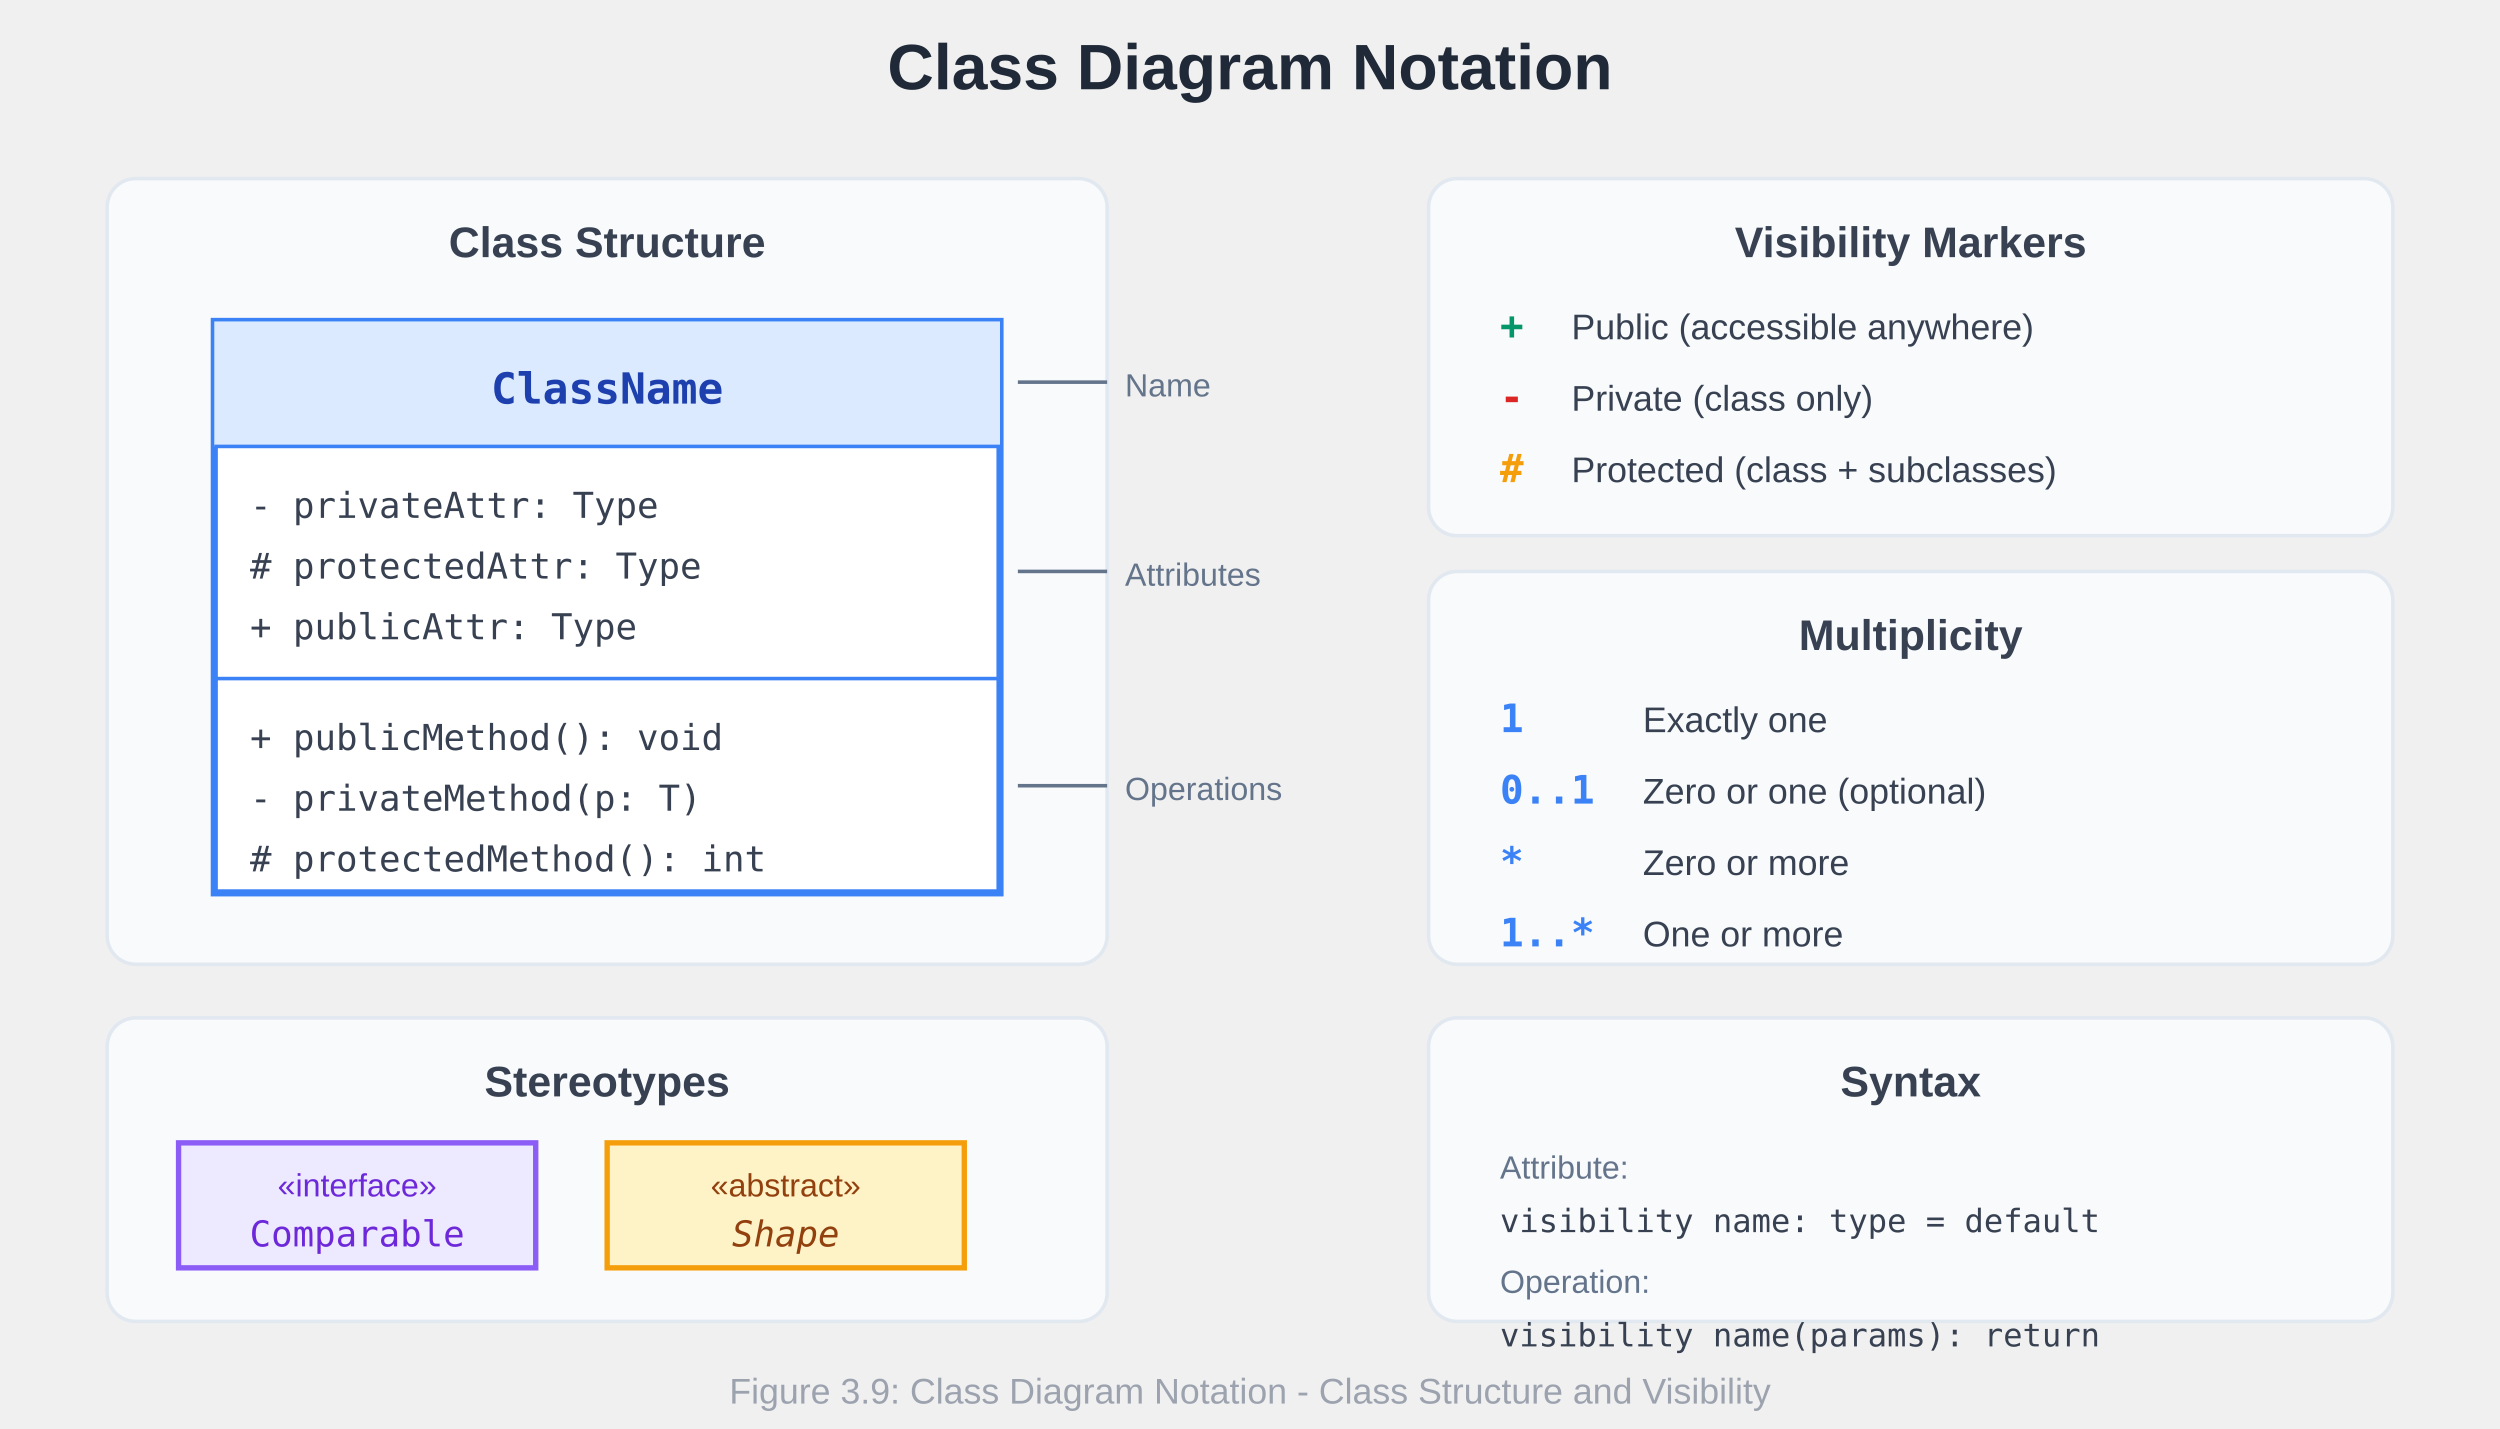
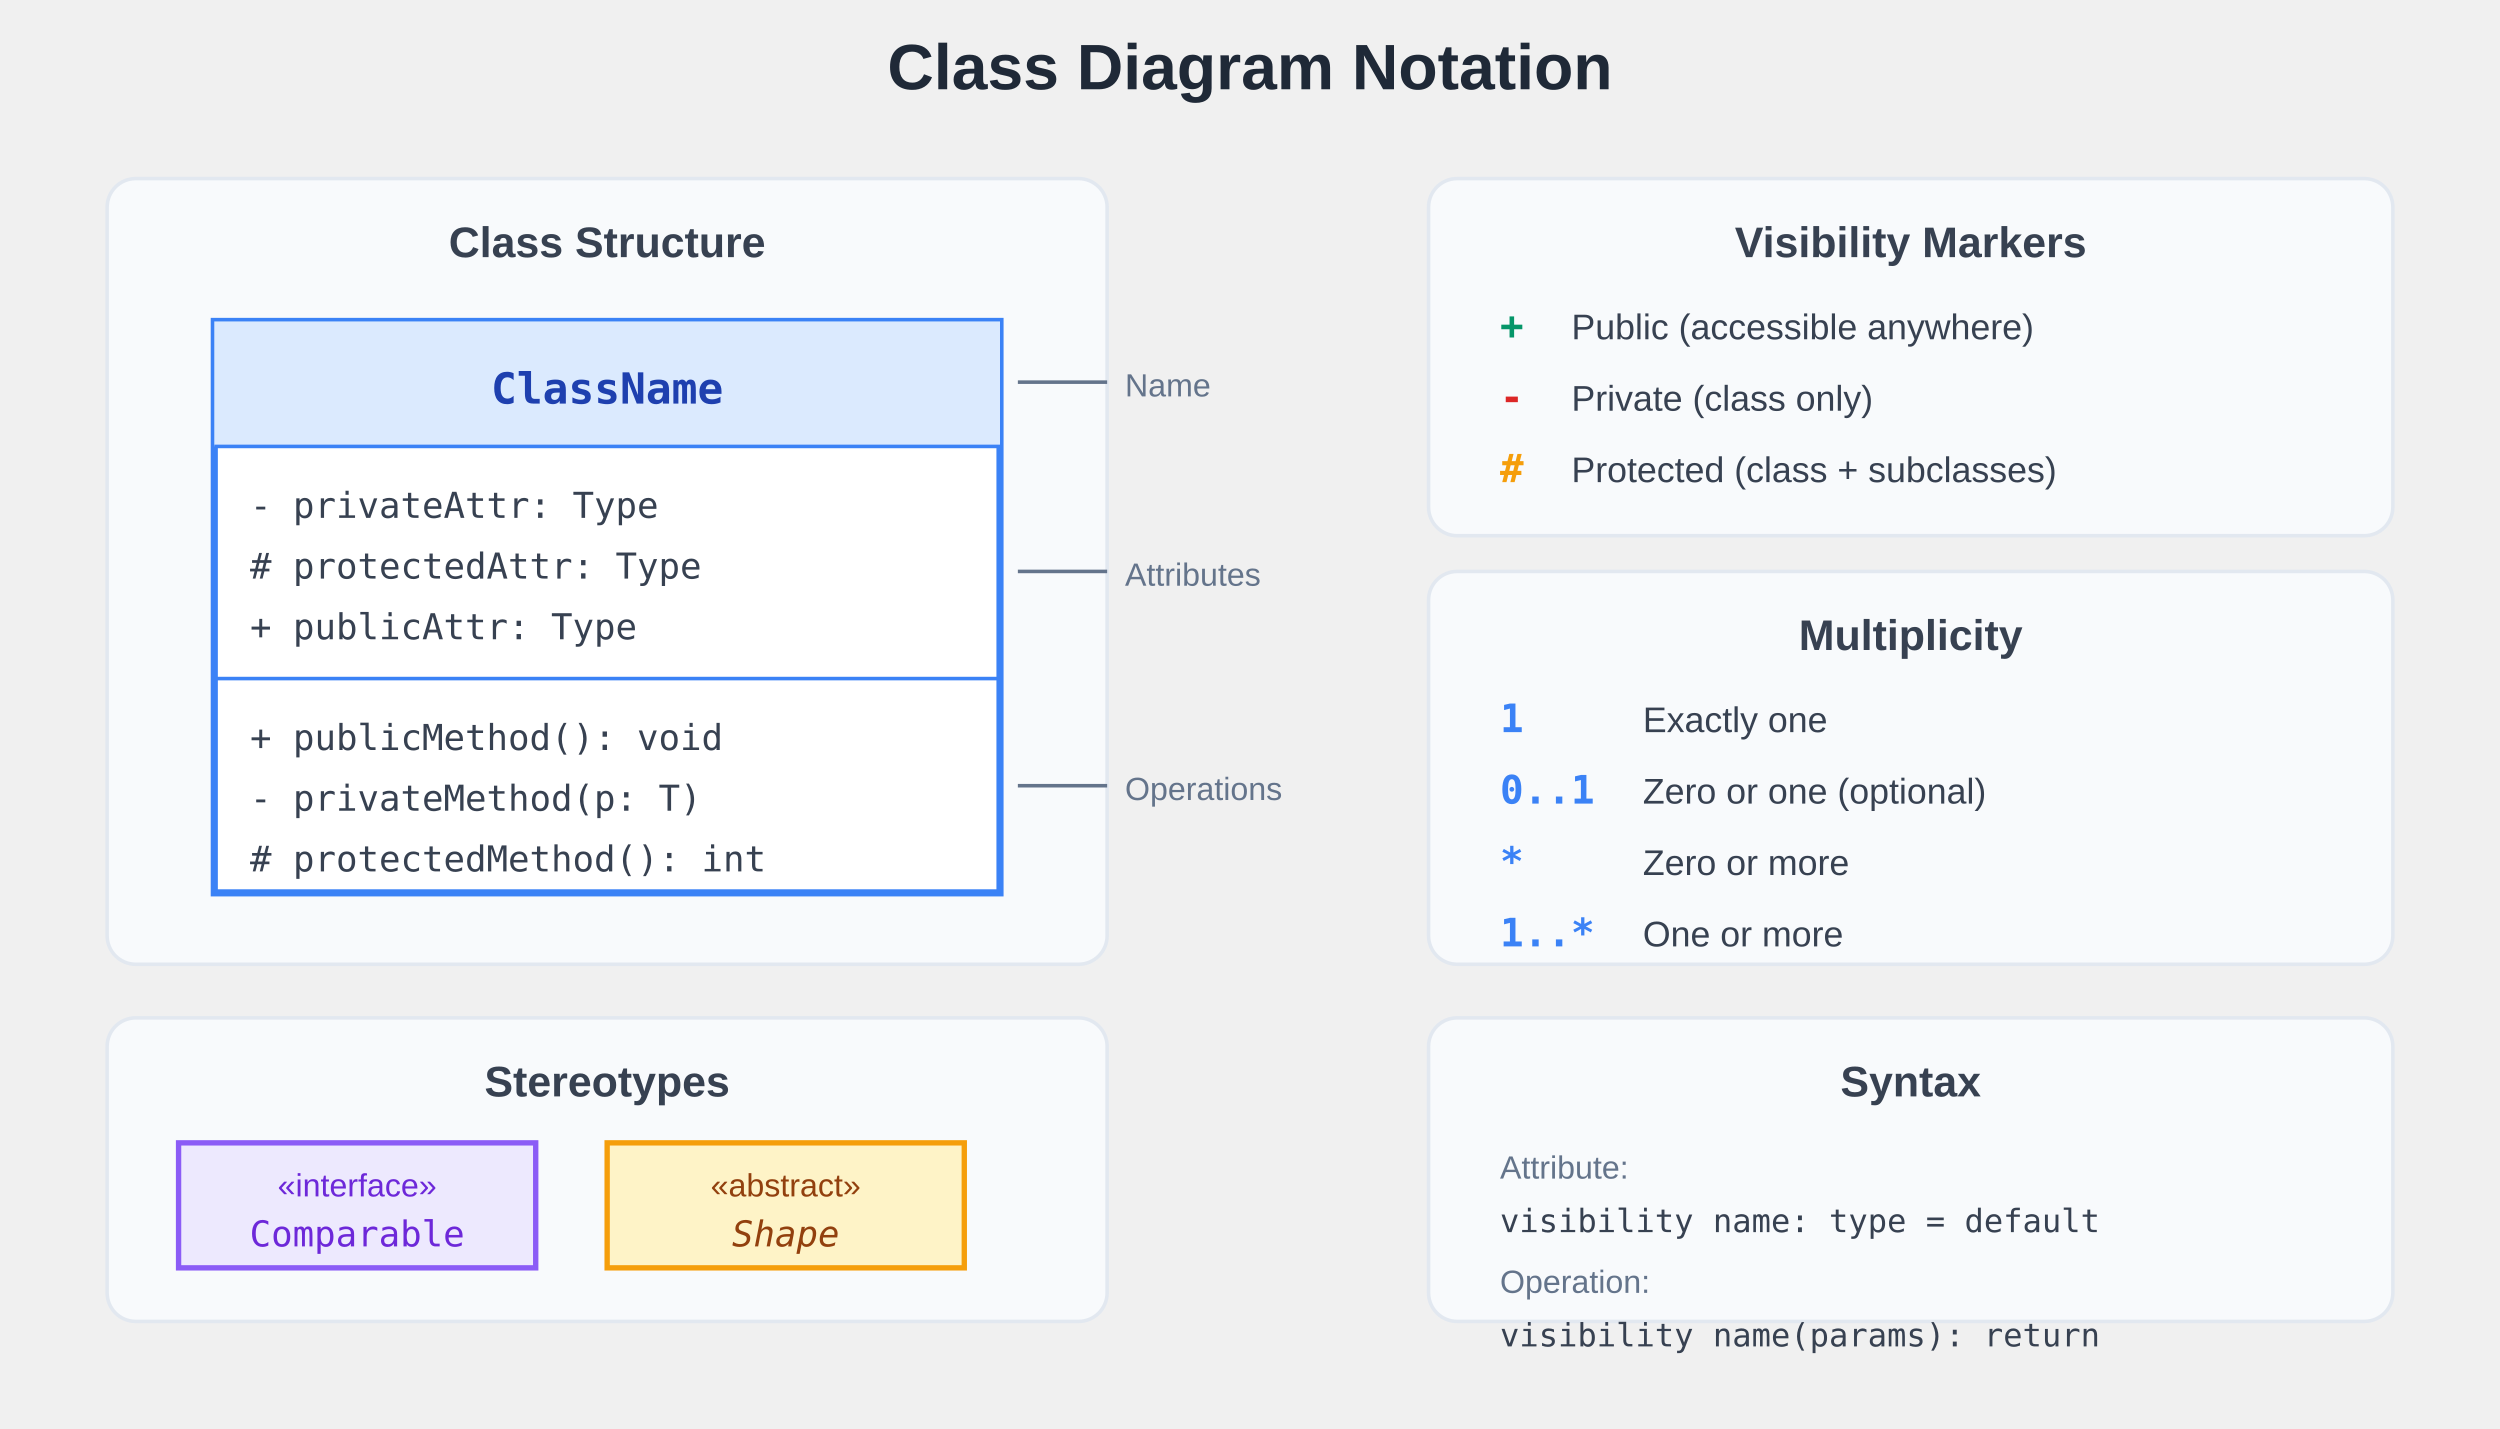
<svg xmlns="http://www.w3.org/2000/svg" viewBox="0 0 700 400" width="700" height="400">
  <text x="350" y="25" text-anchor="middle" font-family="Arial, sans-serif" font-size="18" font-weight="bold" fill="#1F2937">Class Diagram Notation</text>
  <rect x="30" y="50" width="280" height="220" rx="8" fill="#F8FAFC" stroke="#E2E8F0" stroke-width="1" />
  <text x="170" y="72" text-anchor="middle" font-family="Arial, sans-serif" font-size="12" fill="#374151" font-weight="bold">Class Structure</text>
  <rect x="60" y="90" width="220" height="160" rx="0" fill="white" stroke="#3B82F6" stroke-width="2" />
  <rect x="60" y="90" width="220" height="35" rx="0" fill="#DBEAFE" />
  <text x="170" y="113" text-anchor="middle" font-family="Consolas, monospace" font-size="12" fill="#1E40AF" font-weight="bold">ClassName</text>
  <line x1="60" y1="125" x2="280" y2="125" stroke="#3B82F6" stroke-width="1" />
  <text x="70" y="145" text-anchor="start" font-family="Consolas, monospace" font-size="10" fill="#374151">- privateAttr: Type</text>
  <text x="70" y="162" text-anchor="start" font-family="Consolas, monospace" font-size="10" fill="#374151"># protectedAttr: Type</text>
  <text x="70" y="179" text-anchor="start" font-family="Consolas, monospace" font-size="10" fill="#374151">+ publicAttr: Type</text>
  <line x1="60" y1="190" x2="280" y2="190" stroke="#3B82F6" stroke-width="1" />
  <text x="70" y="210" text-anchor="start" font-family="Consolas, monospace" font-size="10" fill="#374151">+ publicMethod(): void</text>
  <text x="70" y="227" text-anchor="start" font-family="Consolas, monospace" font-size="10" fill="#374151">- privateMethod(p: T)</text>
  <text x="70" y="244" text-anchor="start" font-family="Consolas, monospace" font-size="10" fill="#374151"># protectedMethod(): int</text>
  <line x1="285" y1="107" x2="310" y2="107" stroke="#64748B" stroke-width="1" />
  <text x="315" y="111" text-anchor="start" font-family="Arial, sans-serif" font-size="9" fill="#64748B">Name</text>
  <line x1="285" y1="160" x2="310" y2="160" stroke="#64748B" stroke-width="1" />
  <text x="315" y="164" text-anchor="start" font-family="Arial, sans-serif" font-size="9" fill="#64748B">Attributes</text>
  <line x1="285" y1="220" x2="310" y2="220" stroke="#64748B" stroke-width="1" />
  <text x="315" y="224" text-anchor="start" font-family="Arial, sans-serif" font-size="9" fill="#64748B">Operations</text>
  <rect x="400" y="50" width="270" height="100" rx="8" fill="#F8FAFC" stroke="#E2E8F0" stroke-width="1" />
  <text x="535" y="72" text-anchor="middle" font-family="Arial, sans-serif" font-size="12" fill="#374151" font-weight="bold">Visibility Markers</text>
  <text x="420" y="95" text-anchor="start" font-family="Consolas, monospace" font-size="11" fill="#059669" font-weight="bold">+</text>
  <text x="440" y="95" text-anchor="start" font-family="Arial, sans-serif" font-size="10" fill="#374151">Public (accessible anywhere)</text>
  <text x="420" y="115" text-anchor="start" font-family="Consolas, monospace" font-size="11" fill="#DC2626" font-weight="bold">-</text>
  <text x="440" y="115" text-anchor="start" font-family="Arial, sans-serif" font-size="10" fill="#374151">Private (class only)</text>
  <text x="420" y="135" text-anchor="start" font-family="Consolas, monospace" font-size="11" fill="#F59E0B" font-weight="bold">#</text>
  <text x="440" y="135" text-anchor="start" font-family="Arial, sans-serif" font-size="10" fill="#374151">Protected (class + subclasses)</text>
  <rect x="400" y="160" width="270" height="110" rx="8" fill="#F8FAFC" stroke="#E2E8F0" stroke-width="1" />
  <text x="535" y="182" text-anchor="middle" font-family="Arial, sans-serif" font-size="12" fill="#374151" font-weight="bold">Multiplicity</text>
  <text x="420" y="205" text-anchor="start" font-family="Consolas, monospace" font-size="11" fill="#3B82F6" font-weight="bold">1</text>
  <text x="460" y="205" text-anchor="start" font-family="Arial, sans-serif" font-size="10" fill="#374151">Exactly one</text>
  <text x="420" y="225" text-anchor="start" font-family="Consolas, monospace" font-size="11" fill="#3B82F6" font-weight="bold">0..1</text>
  <text x="460" y="225" text-anchor="start" font-family="Arial, sans-serif" font-size="10" fill="#374151">Zero or one (optional)</text>
  <text x="420" y="245" text-anchor="start" font-family="Consolas, monospace" font-size="11" fill="#3B82F6" font-weight="bold">*</text>
  <text x="460" y="245" text-anchor="start" font-family="Arial, sans-serif" font-size="10" fill="#374151">Zero or more</text>
  <text x="420" y="265" text-anchor="start" font-family="Consolas, monospace" font-size="11" fill="#3B82F6" font-weight="bold">1..*</text>
  <text x="460" y="265" text-anchor="start" font-family="Arial, sans-serif" font-size="10" fill="#374151">One or more</text>
  <rect x="30" y="285" width="280" height="85" rx="8" fill="#F8FAFC" stroke="#E2E8F0" stroke-width="1" />
  <text x="170" y="307" text-anchor="middle" font-family="Arial, sans-serif" font-size="12" fill="#374151" font-weight="bold">Stereotypes</text>
  <rect x="50" y="320" width="100" height="35" rx="0" fill="#EDE9FE" stroke="#8B5CF6" stroke-width="1.5" />
  <text x="100" y="335" text-anchor="middle" font-family="Arial, sans-serif" font-size="9" fill="#6D28D9">«interface»</text>
  <text x="100" y="349" text-anchor="middle" font-family="Consolas, monospace" font-size="10" fill="#6D28D9">Comparable</text>
  <rect x="170" y="320" width="100" height="35" rx="0" fill="#FEF3C7" stroke="#F59E0B" stroke-width="1.5" />
  <text x="220" y="335" text-anchor="middle" font-family="Arial, sans-serif" font-size="9" fill="#92400E">«abstract»</text>
  <text x="220" y="349" text-anchor="middle" font-family="Consolas, monospace" font-size="10" fill="#92400E" font-style="italic">Shape</text>
  <rect x="400" y="285" width="270" height="85" rx="8" fill="#F8FAFC" stroke="#E2E8F0" stroke-width="1" />
  <text x="535" y="307" text-anchor="middle" font-family="Arial, sans-serif" font-size="12" fill="#374151" font-weight="bold">Syntax</text>
  <text x="420" y="330" text-anchor="start" font-family="Arial, sans-serif" font-size="9" fill="#64748B">Attribute:</text>
  <text x="420" y="345" text-anchor="start" font-family="Consolas, monospace" font-size="9" fill="#374151">visibility name: type = default</text>
  <text x="420" y="362" text-anchor="start" font-family="Arial, sans-serif" font-size="9" fill="#64748B">Operation:</text>
  <text x="420" y="377" text-anchor="start" font-family="Consolas, monospace" font-size="9" fill="#374151">visibility name(params): return</text>
-   <text x="350" y="393" text-anchor="middle" font-family="Arial, sans-serif" font-size="10" fill="#9CA3AF">Figure 3.9: Class Diagram Notation - Class Structure and Visibility</text>
</svg>
